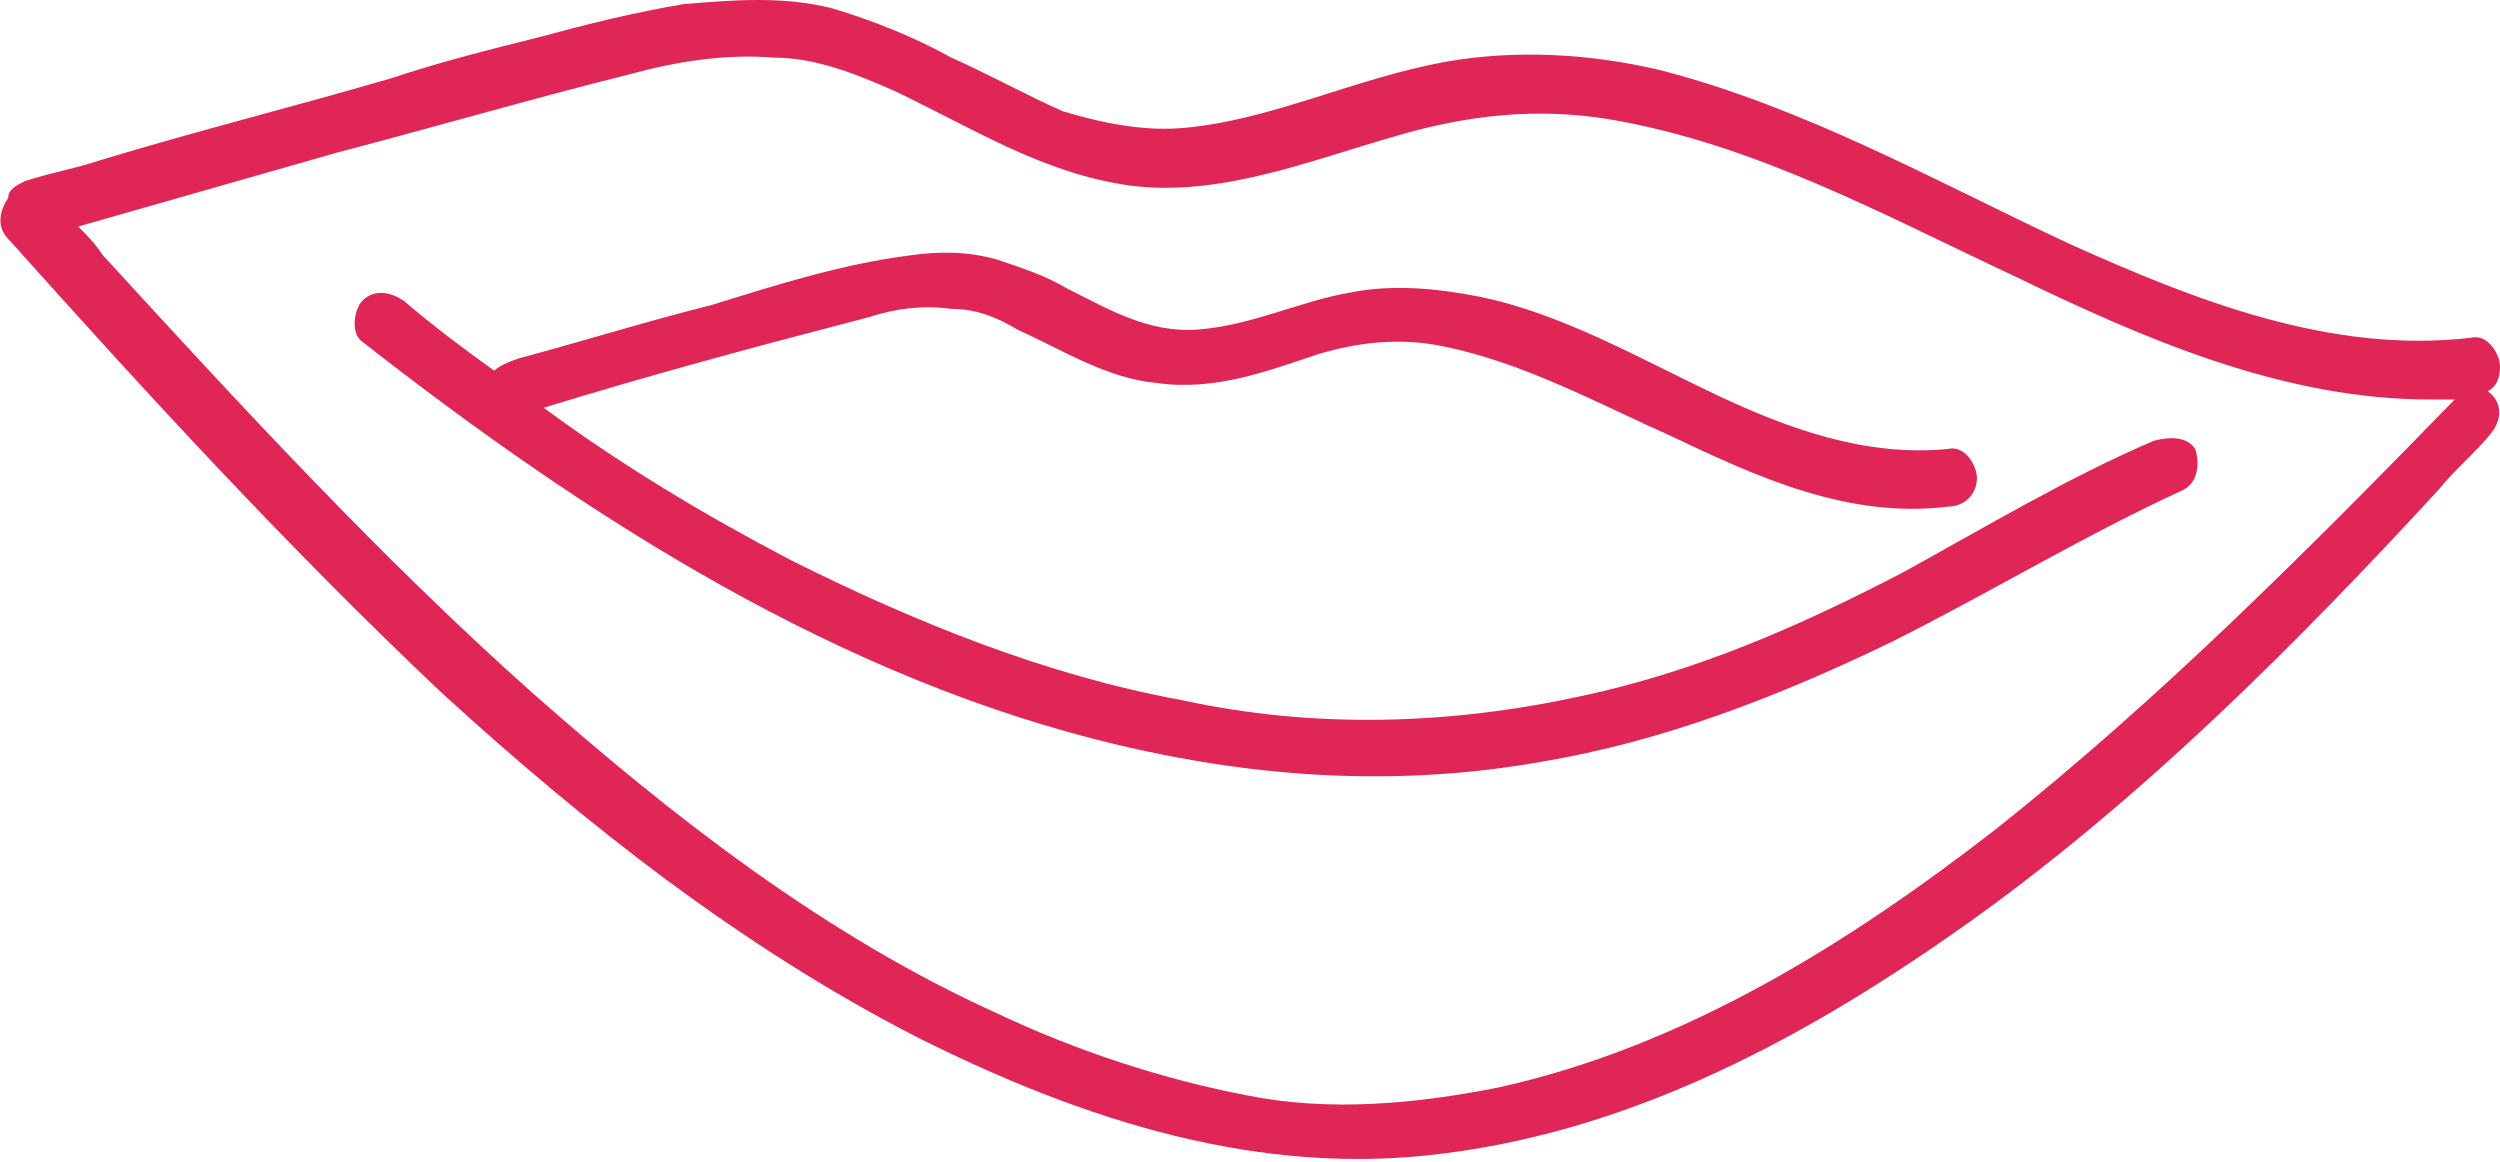
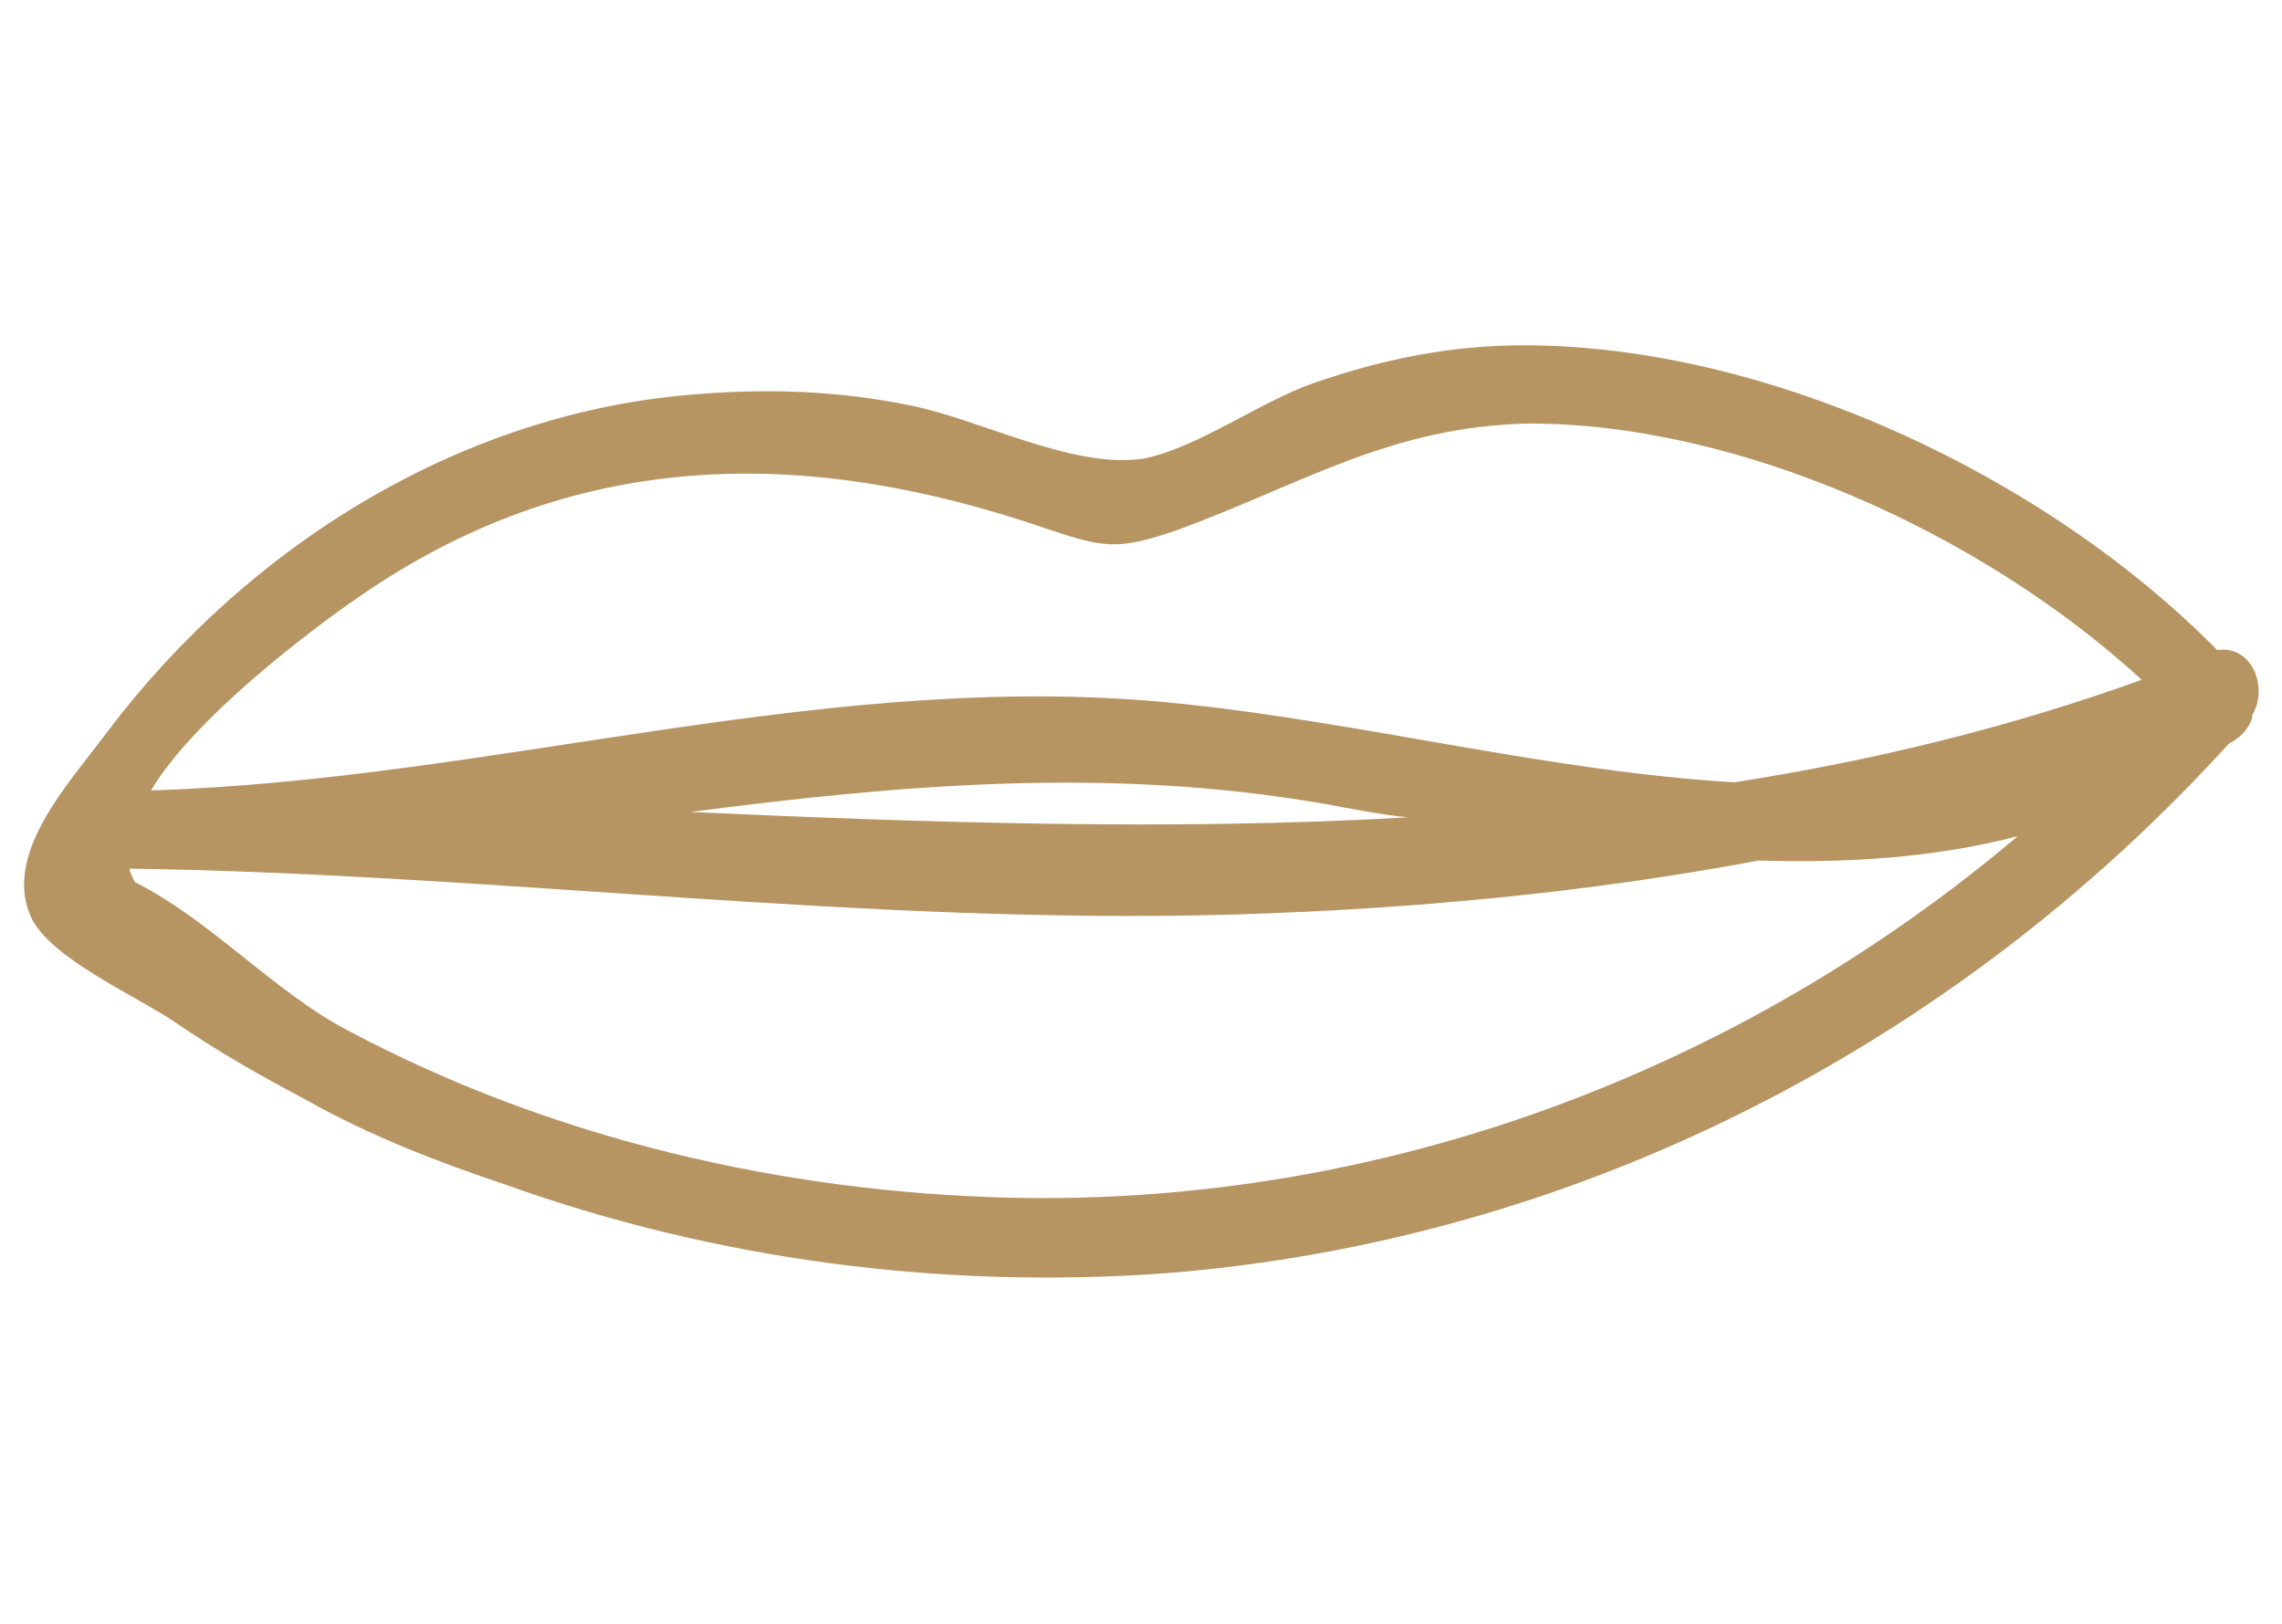
- <svg xmlns="http://www.w3.org/2000/svg" version="1.1" id="Ebene_1" x="0px" y="0px" viewBox="0 0 60.7 28.2" style="enable-background:new 0 0 60.7 28.2;" xml:space="preserve">
-   <style type="text/css">
- 	.st0{fill:#DF2657;}
- </style>
-   <g>
-     <path class="st0" d="M60.4,9.5c0.2-0.1,0.3-0.3,0.3-0.6c0-0.3-0.3-0.8-0.7-0.7c-3.4,0.4-6.7-0.9-9.8-2.3c-3.2-1.5-6.4-3.3-9.9-4.2   c-1.7-0.4-3.5-0.5-5.2-0.2c-2.2,0.4-4.2,1.4-6.3,1.6c-1,0.1-2-0.1-3-0.4c-0.9-0.4-1.8-0.9-2.7-1.3c-0.9-0.5-1.9-0.9-2.9-1.2   C19-0.1,17.8,0,16.6,0.1c-1.2,0.2-2.4,0.5-3.5,0.8c-1.2,0.3-2.4,0.6-3.6,1c-2.4,0.7-4.8,1.3-7.1,2C1.8,4.1,1.2,4.2,0.6,4.4   C0.4,4.5,0.2,4.6,0.2,4.8C0,5.1-0.1,5.5,0.2,5.8c3.4,3.8,6.8,7.5,10.5,11C14.2,20,18,23,22.3,25.2c4,2,8.3,3.4,12.8,2.8   c4.7-0.6,8.9-2.9,12.7-5.6c4.2-3,7.9-6.7,11.4-10.5c0.4-0.5,0.9-0.9,1.3-1.4C60.8,10.1,60.7,9.7,60.4,9.5z M48.5,20.1   c-3.6,2.8-7.6,5.3-12.1,6.3c-2,0.4-4.1,0.6-6.1,0.2c-2.1-0.4-4.2-1.1-6.1-2c-4.2-1.9-7.9-4.8-11.3-7.8C9.2,13.5,5.8,9.8,2.5,6.2   C2.3,5.9,2.1,5.7,1.9,5.5C4,4.9,6.1,4.3,8.2,3.7c2.3-0.6,4.7-1.3,7.1-1.9c1.1-0.3,2.3-0.5,3.5-0.4c1,0,2,0.4,2.9,0.8   c1.9,0.9,3.6,2,5.7,2.3c2.2,0.3,4.4-0.6,6.5-1.2c1.7-0.5,3.4-0.7,5.2-0.4c3.5,0.6,6.6,2.3,9.8,3.8c3.1,1.5,6.5,3,10.1,3   c0.2,0,0.4,0,0.6,0C56,13.4,52.4,17,48.5,20.1z" />
-     <path class="st0" d="M52.3,10.7c-2.1,0.9-4.1,2.1-6.1,3.2c-2.5,1.3-5,2.4-7.8,3c-3.2,0.7-6.5,0.8-9.7,0.1c-3.3-0.6-6.5-1.9-9.5-3.4   c-2.1-1.1-4.1-2.3-6-3.7c2.6-0.8,5.2-1.5,7.9-2.2c0.6-0.2,1.3-0.3,2-0.2c0.6,0,1.1,0.2,1.6,0.5c1.1,0.5,2.2,1.2,3.4,1.3   C29.5,9.5,30.8,9,32,8.6c1-0.3,2-0.4,3-0.2c2,0.4,3.8,1.4,5.6,2.2c2.1,1,4.3,2,6.7,1.7c0.4,0,0.7-0.3,0.7-0.7   c0-0.3-0.3-0.8-0.7-0.7c-2,0.2-3.9-0.5-5.6-1.3c-1.9-0.9-3.8-2-5.8-2.4c-1-0.2-2.1-0.3-3.1-0.1c-1.2,0.2-2.4,0.8-3.7,0.9   c-1.2,0.1-2.2-0.5-3.2-1c-0.5-0.3-1.1-0.5-1.7-0.7c-0.7-0.2-1.4-0.2-2.1-0.1c-1.6,0.2-3.2,0.7-4.8,1.2c-1.6,0.4-3.2,0.9-4.7,1.3   C12.3,8.8,12.1,8.9,12,9c-0.7-0.5-1.5-1.1-2.2-1.7c-0.3-0.2-0.7-0.3-1,0c-0.2,0.2-0.3,0.8,0,1c5.5,4.3,11.6,8.2,18.4,9.8   c3.4,0.8,6.8,1,10.2,0.4c3-0.5,5.8-1.6,8.5-2.9c2.4-1.2,4.7-2.6,7.1-3.7c0.4-0.2,0.4-0.7,0.3-1C53.1,10.6,52.7,10.6,52.3,10.7z" />
-   </g>
+ <svg xmlns="http://www.w3.org/2000/svg" version="1.1" id="Ebene_1" x="0px" y="0px" viewBox="0 0 84.6 60.2" enable-background="new 0 0 84.6 60.2" xml:space="preserve">
+   <path fill="#B79563" d="M82.2,24.1c-6.4-6.5-16.7-11.3-25.7-11.3c-2.7,0-5.2,0.5-7.8,1.4c-2,0.7-4.3,2.4-6.3,2.8  c-2.7,0.4-6.1-1.5-8.8-2c-2.5-0.5-5-0.6-7.6-0.4C17.3,15.2,9.3,20.1,4,27.1c-1.4,1.9-4,4.6-2.8,7c0.8,1.5,4,2.9,5.3,3.8  c1.6,1.1,3.2,2,4.9,2.9c2.3,1.3,4.9,2.3,7.3,3.1c7.8,2.8,16.2,3.9,24.5,3.3c15.2-1.2,29.2-8.4,39.4-19.6c0.1-0.1,0.2-0.1,0.3-0.2  c0.3-0.2,0.6-0.6,0.6-0.9C84.1,25.5,83.5,23.9,82.2,24.1z M13.2,22.2c8-5.6,16.6-5.7,25.6-2.6c2.1,0.7,2.6,0.8,4.7,0.1  c4.7-1.7,8-3.9,13.2-4c7.7,0,16.7,4,22.7,9.5c-5,1.8-10,3-15.1,3.8c-6.8-0.4-13.7-2.2-20.4-2.9c-12.9-1.4-25.4,2.8-38.3,3.2  C7.2,26.6,11.6,23.3,13.2,22.2z M52.2,30.3c-8.8,0.5-17.7,0.2-26.6-0.2c7.7-1,15.5-1.7,23.5-0.3C50.2,30,51.2,30.2,52.2,30.3z   M37.5,44.4c-8.5-0.2-17.1-2.2-24.6-6.2c-2.7-1.4-5.1-4.1-7.9-5.5c-0.1-0.2-0.2-0.4-0.2-0.5c13.7,0.2,27.3,2.1,41,1.7  c6.5-0.2,13-0.8,19.4-2c3.3,0.1,6.5-0.1,9.6-0.9C64.5,39.7,51.3,44.7,37.5,44.4z" />
</svg>
